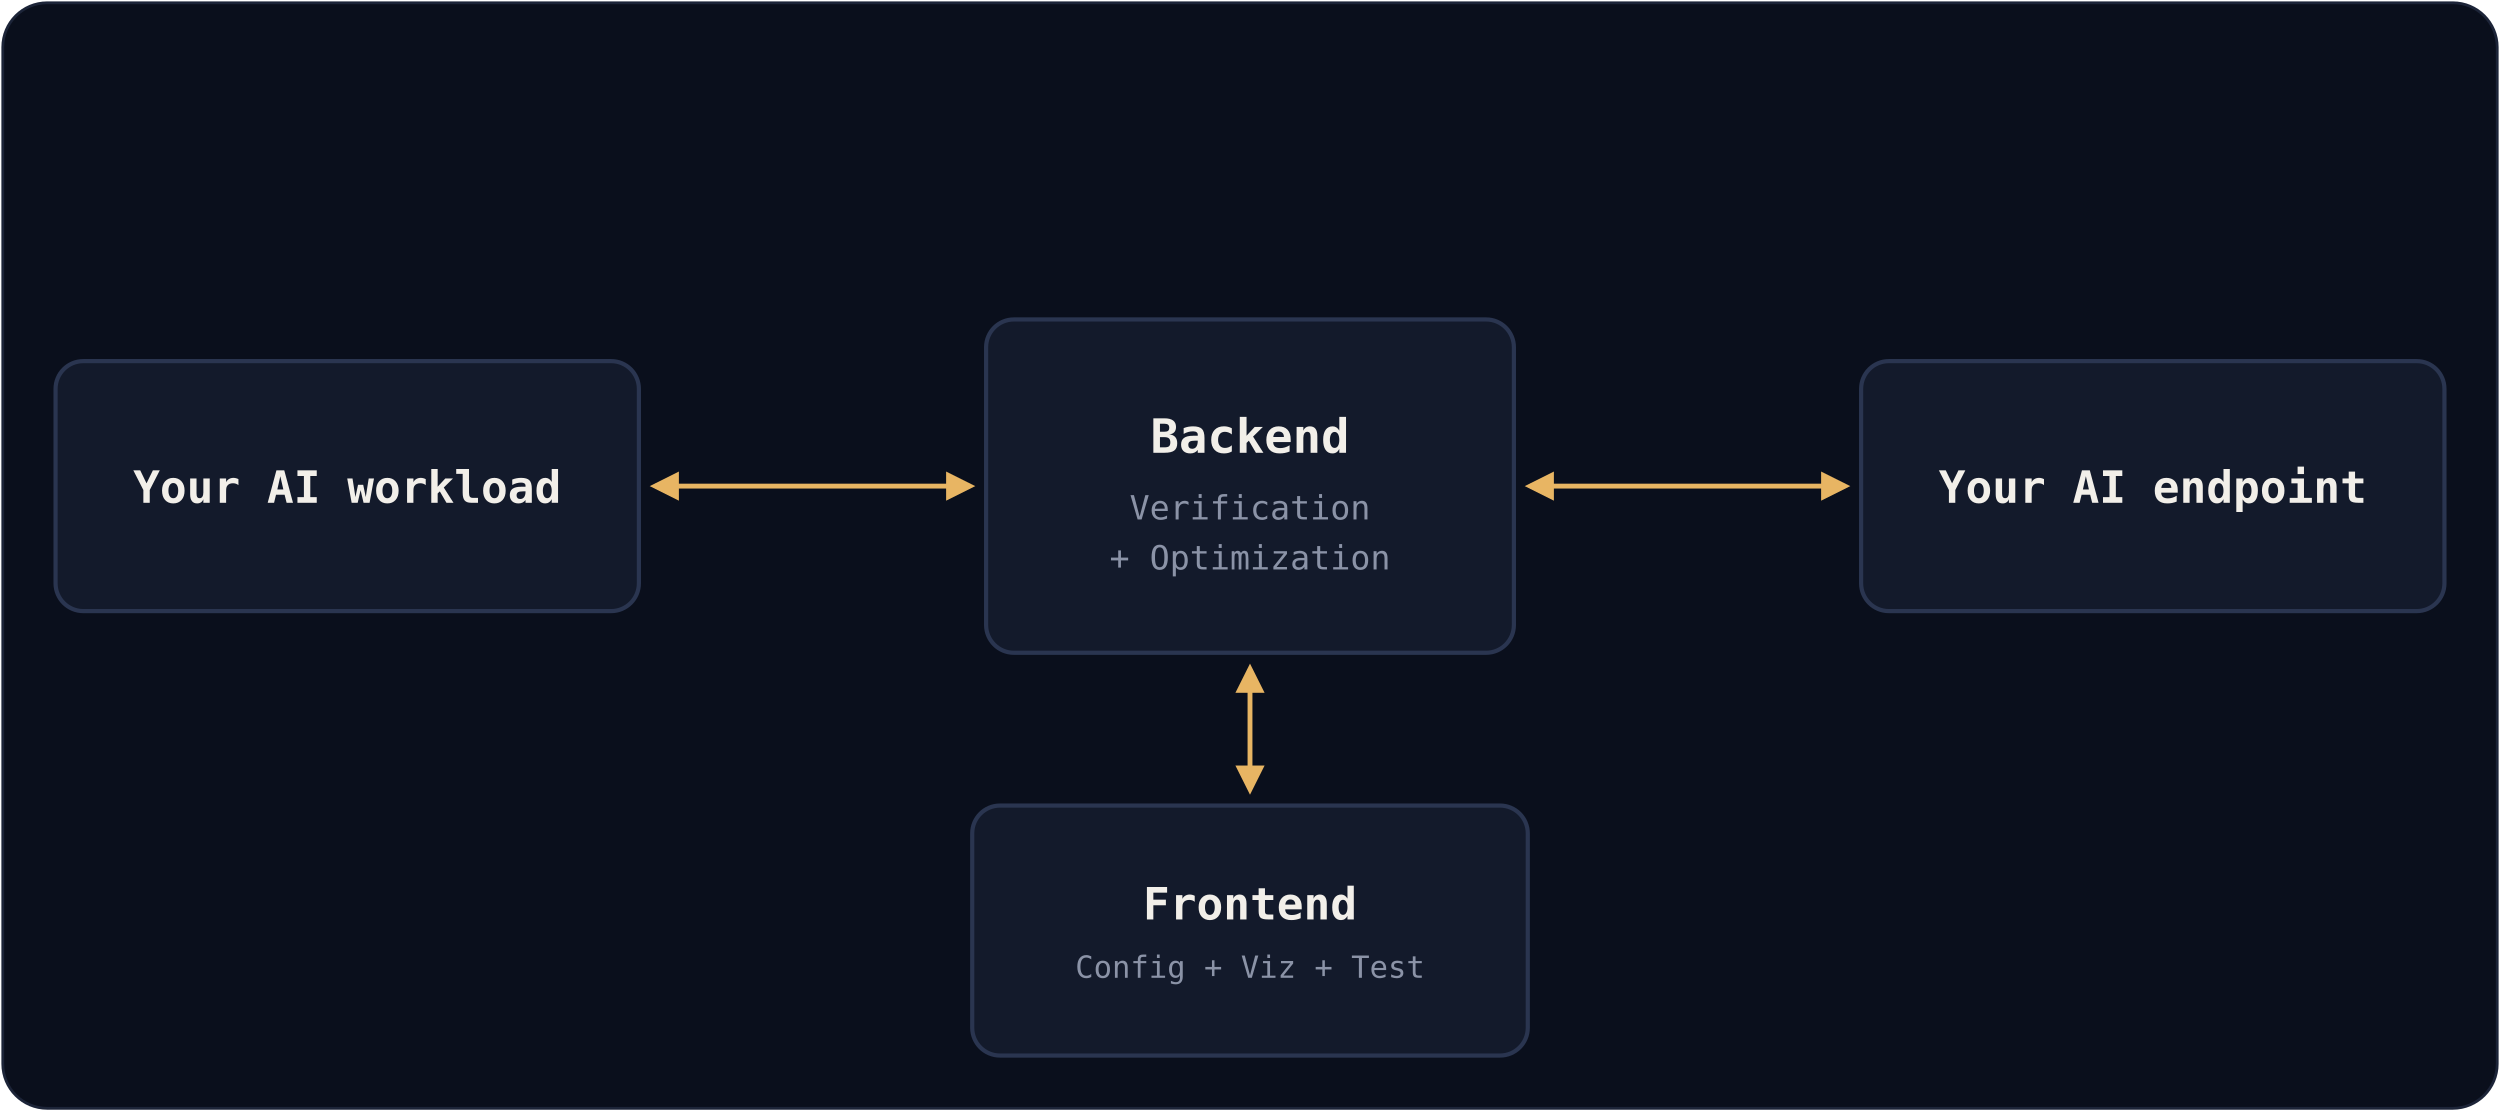
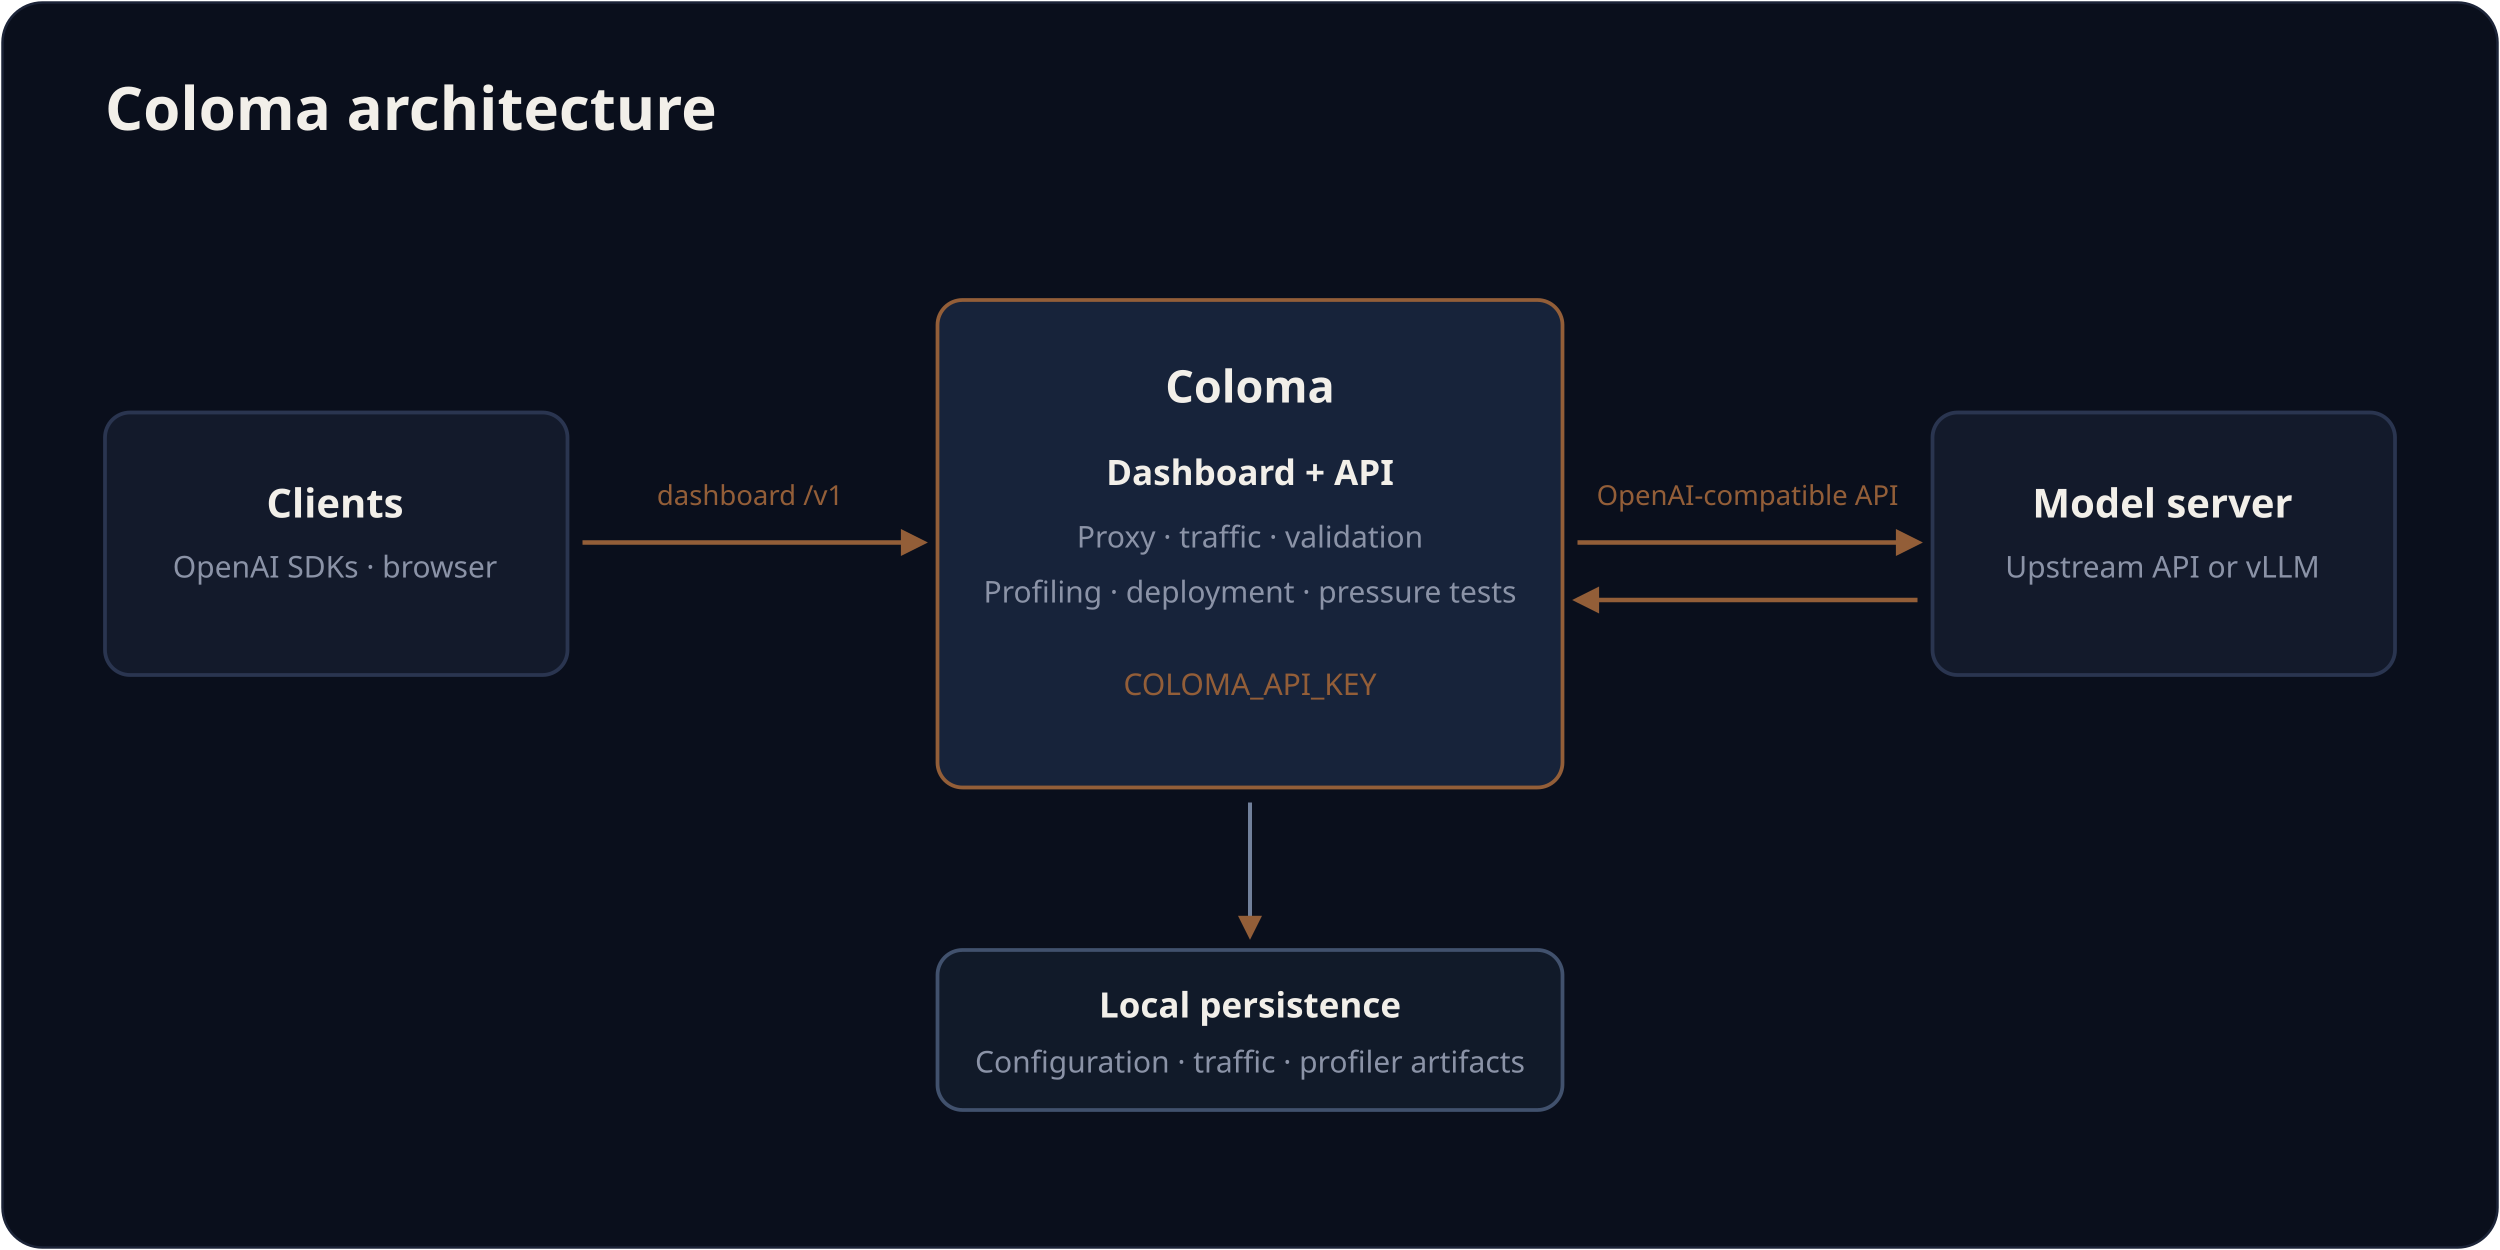
- <svg xmlns="http://www.w3.org/2000/svg" width="900" height="400" viewBox="0 0 900 400" font-family="ui-monospace, SFMono-Regular, 'SF Mono', Menlo, Consolas, monospace">
+ <svg xmlns="http://www.w3.org/2000/svg" width="1000" height="500" viewBox="0 0 1000 500" font-family="ui-sans-serif, system-ui, sans-serif">
  <defs>
-     <marker id="arrow" viewBox="0 0 10 10" refX="8" refY="5" markerWidth="6" markerHeight="6" orient="auto-start-reverse">
-       <path d="M0,0 L10,5 L0,10 z" fill="#e8b563" />
+     <marker id="arrow" viewBox="0 0 10 10" refX="8" refY="5" markerWidth="6" markerHeight="6" orient="auto">
+       <path d="M0,0 L10,5 L0,10 z" fill="#935e38" />
    </marker>
  </defs>
-   <rect x="1" y="1" width="898" height="398" rx="16" fill="#0a0f1c" stroke="#1c2438" />
-   <rect x="20" y="130" width="210" height="90" rx="10" fill="#131a2b" stroke="#2a3550" stroke-width="1.5" />
-   <text x="125" y="181" text-anchor="middle" fill="#f2efe9" font-size="16" font-weight="600">Your AI workload</text>
-   <rect x="355" y="115" width="190" height="120" rx="10" fill="#131a2b" stroke="#2a3550" stroke-width="1.5" />
-   <text x="450" y="163" text-anchor="middle" fill="#f2efe9" font-size="17" font-weight="700">Backend</text>
-   <text x="450" y="187" text-anchor="middle" fill="#8b93a7" font-size="12">Verification</text>
-   <text x="450" y="205" text-anchor="middle" fill="#8b93a7" font-size="12">+ Optimization</text>
-   <rect x="670" y="130" width="210" height="90" rx="10" fill="#131a2b" stroke="#2a3550" stroke-width="1.5" />
-   <text x="775" y="181" text-anchor="middle" fill="#f2efe9" font-size="16" font-weight="600">Your AI endpoint</text>
-   <rect x="350" y="290" width="200" height="90" rx="10" fill="#131a2b" stroke="#2a3550" stroke-width="1.5" />
-   <text x="450" y="331" text-anchor="middle" fill="#f2efe9" font-size="16" font-weight="600">Frontend</text>
-   <text x="450" y="352" text-anchor="middle" fill="#8b93a7" font-size="11">Config + Viz + Test</text>
-   <line x1="236" y1="175" x2="349" y2="175" stroke="#e8b563" stroke-width="1.75" marker-start="url(#arrow)" marker-end="url(#arrow)" />
-   <line x1="551" y1="175" x2="664" y2="175" stroke="#e8b563" stroke-width="1.75" marker-start="url(#arrow)" marker-end="url(#arrow)" />
-   <line x1="450" y1="241" x2="450" y2="284" stroke="#e8b563" stroke-width="1.75" marker-start="url(#arrow)" marker-end="url(#arrow)" />
+   <rect x="1" y="1" width="998" height="498" rx="16" fill="#0a0f1c" stroke="#1c2438" />
+   <text x="42" y="52" fill="#f2efe9" font-size="24" font-weight="700">Coloma architecture</text>
+   <rect x="42" y="165" width="185" height="105" rx="10" fill="#131a2b" stroke="#2a3550" stroke-width="1.5" />
+   <text x="134" y="207" text-anchor="middle" fill="#f2efe9" font-size="16" font-weight="650">Clients</text>
+   <text x="134" y="231" text-anchor="middle" fill="#8b93a7" font-size="12">OpenAI SDKs · browser</text>
+   <rect x="375" y="120" width="250" height="195" rx="10" fill="#17233a" stroke="#935e38" stroke-width="1.5" />
+   <text x="500" y="161" text-anchor="middle" fill="#f2efe9" font-size="18" font-weight="700">Coloma</text>
+   <text x="500" y="194" text-anchor="middle" fill="#f2efe9" font-size="14" font-weight="600">Dashboard + API</text>
+   <text x="500" y="219" text-anchor="middle" fill="#8b93a7" font-size="12">Proxy · traffic · validation</text>
+   <text x="500" y="241" text-anchor="middle" fill="#8b93a7" font-size="12">Profiling · deployment · pressure tests</text>
+   <text x="500" y="278" text-anchor="middle" fill="#935e38" font-size="12">COLOMA_API_KEY</text>
+   <rect x="773" y="165" width="185" height="105" rx="10" fill="#131a2b" stroke="#2a3550" stroke-width="1.5" />
+   <text x="865" y="207" text-anchor="middle" fill="#f2efe9" font-size="16" font-weight="650">Model server</text>
+   <text x="865" y="231" text-anchor="middle" fill="#8b93a7" font-size="12">Upstream API or vLLM</text>
+   <rect x="375" y="380" width="250" height="64" rx="10" fill="#111a29" stroke="#41516d" stroke-width="1.5" />
+   <text x="500" y="407" text-anchor="middle" fill="#f2efe9" font-size="14" font-weight="650">Local persistence</text>
+   <text x="500" y="429" text-anchor="middle" fill="#8b93a7" font-size="12">Configuration · traffic · profiler artifacts</text>
+   <line x1="233" y1="217" x2="369" y2="217" stroke="#935e38" stroke-width="1.8" marker-end="url(#arrow)" />
+   <line x1="631" y1="217" x2="767" y2="217" stroke="#935e38" stroke-width="1.8" marker-end="url(#arrow)" />
+   <line x1="767" y1="240" x2="631" y2="240" stroke="#935e38" stroke-width="1.8" marker-end="url(#arrow)" />
+   <line x1="500" y1="321" x2="500" y2="374" stroke="#71809b" stroke-width="1.6" marker-end="url(#arrow)" />
+   <text x="300" y="202" text-anchor="middle" fill="#935e38" font-size="11">dashboard /v1</text>
+   <text x="699" y="202" text-anchor="middle" fill="#935e38" font-size="11">OpenAI-compatible API</text>
</svg>
